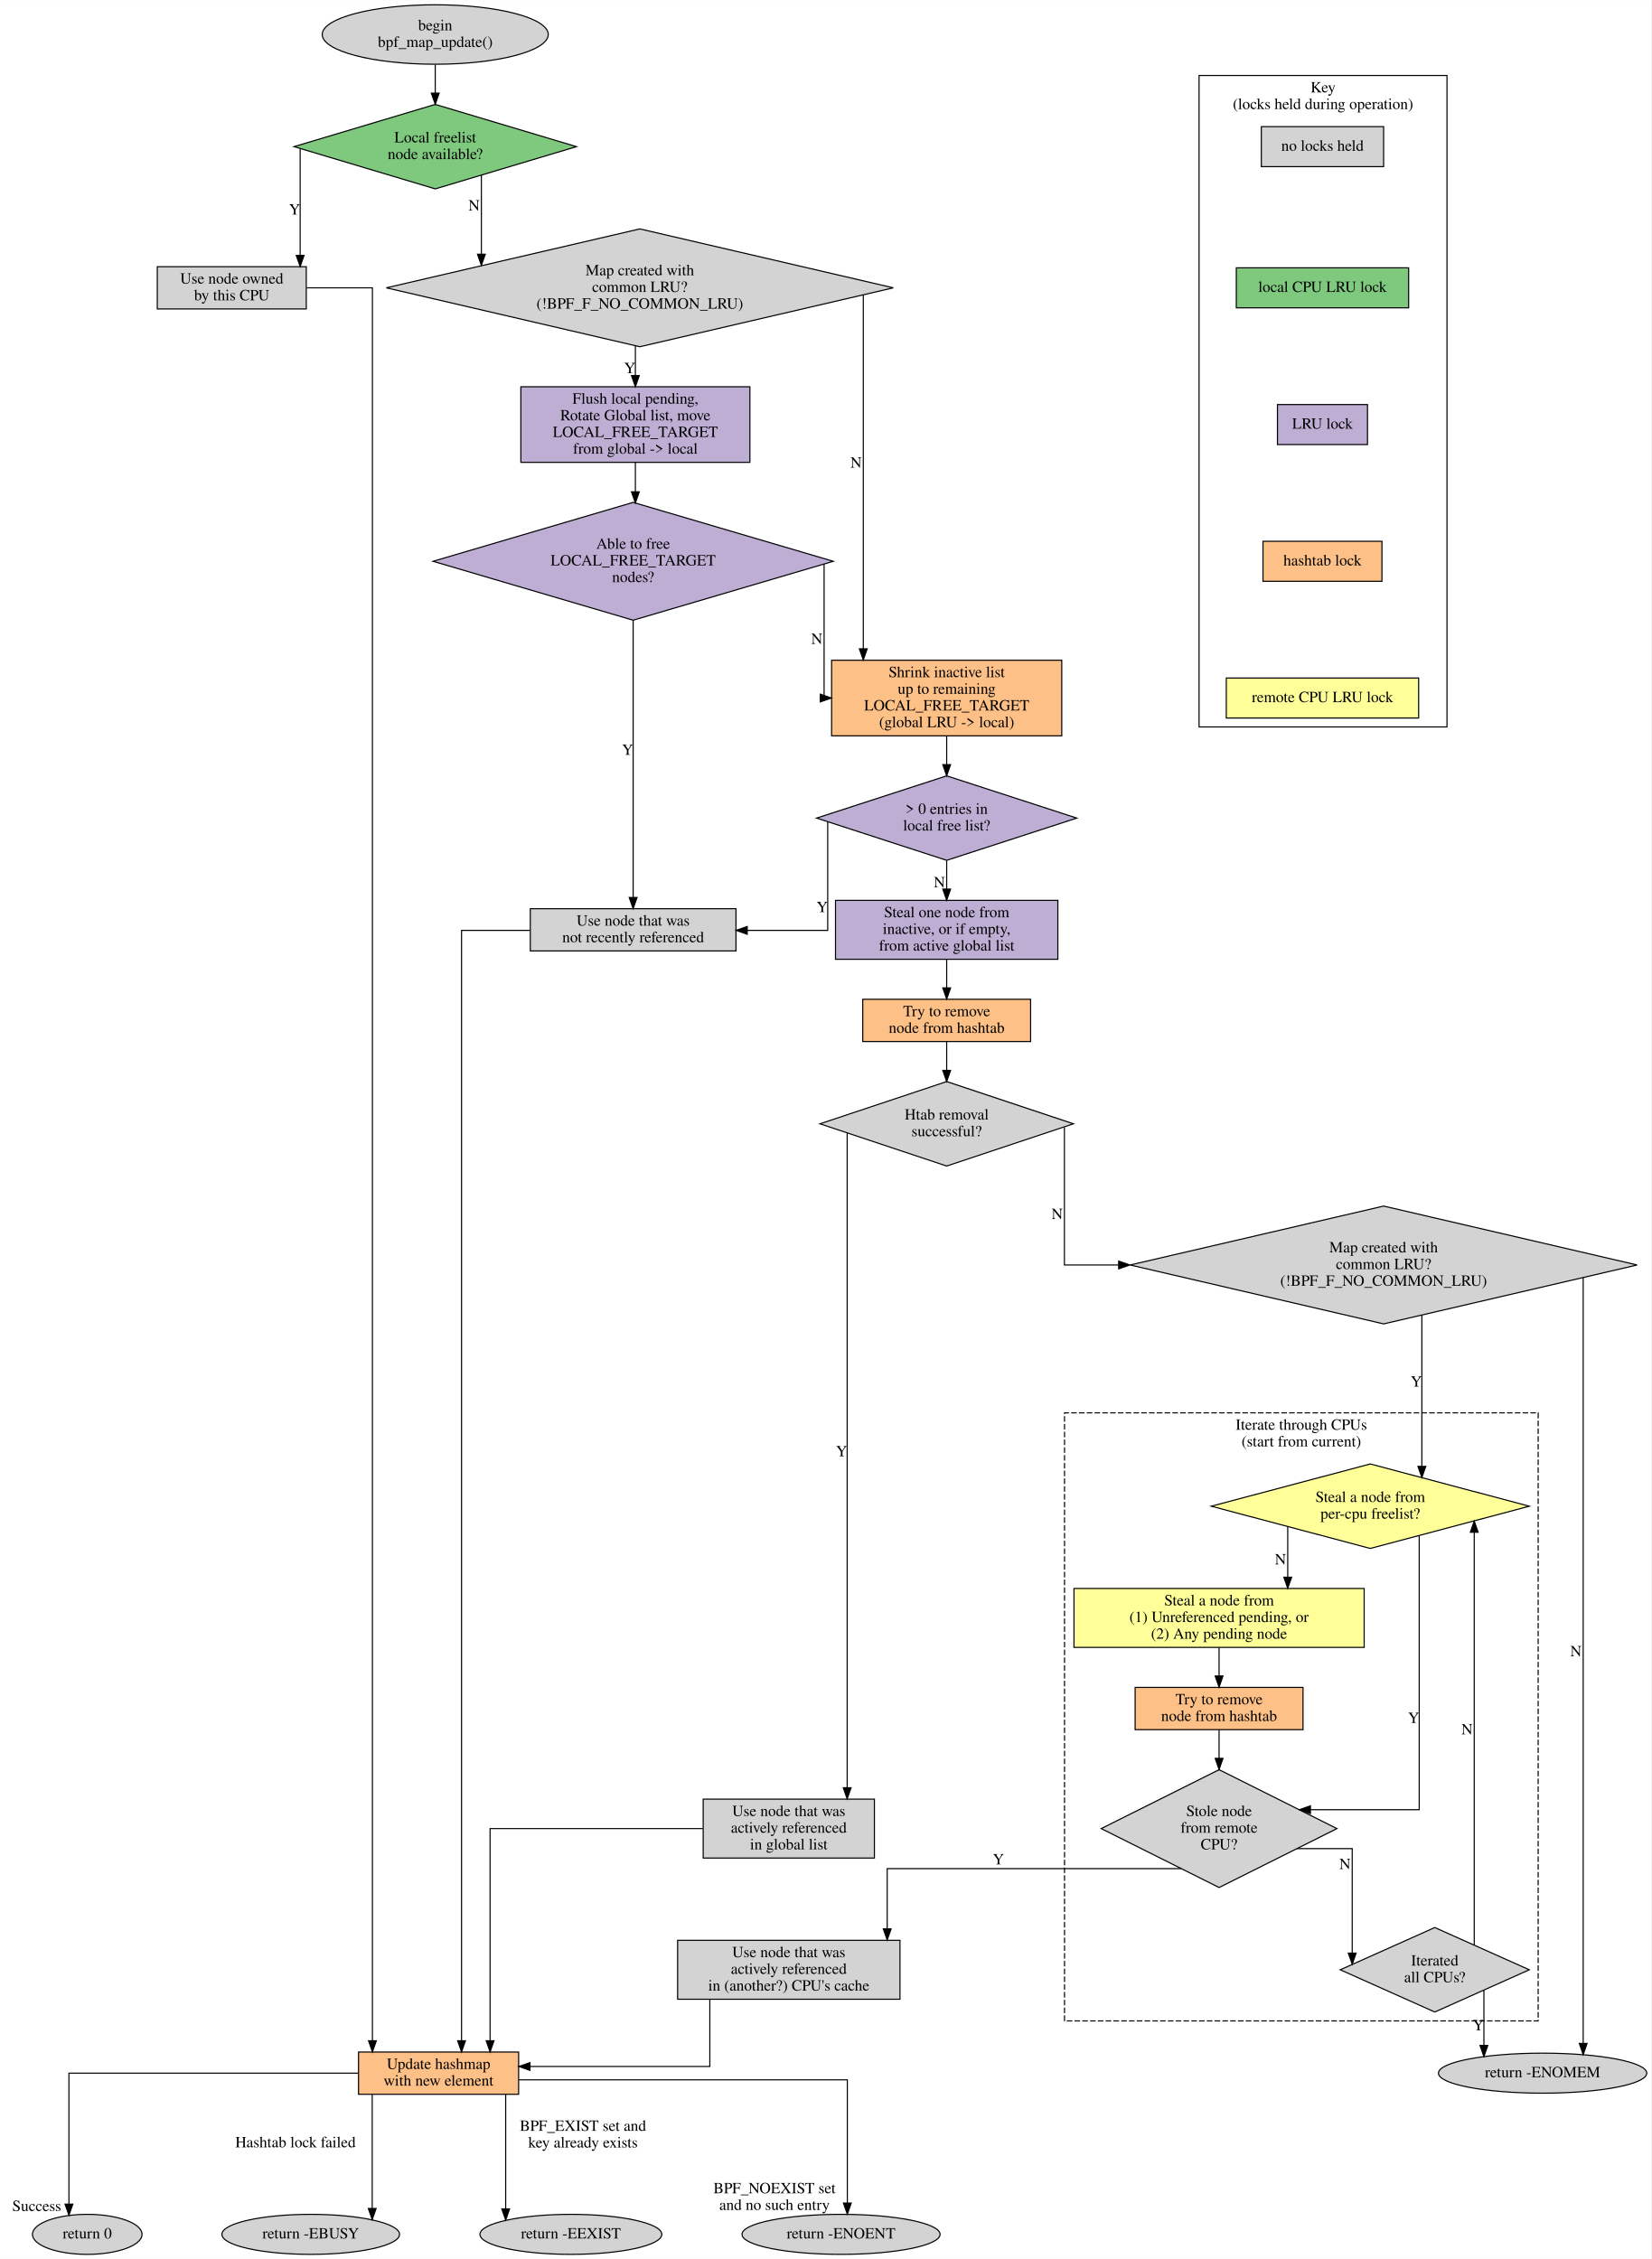
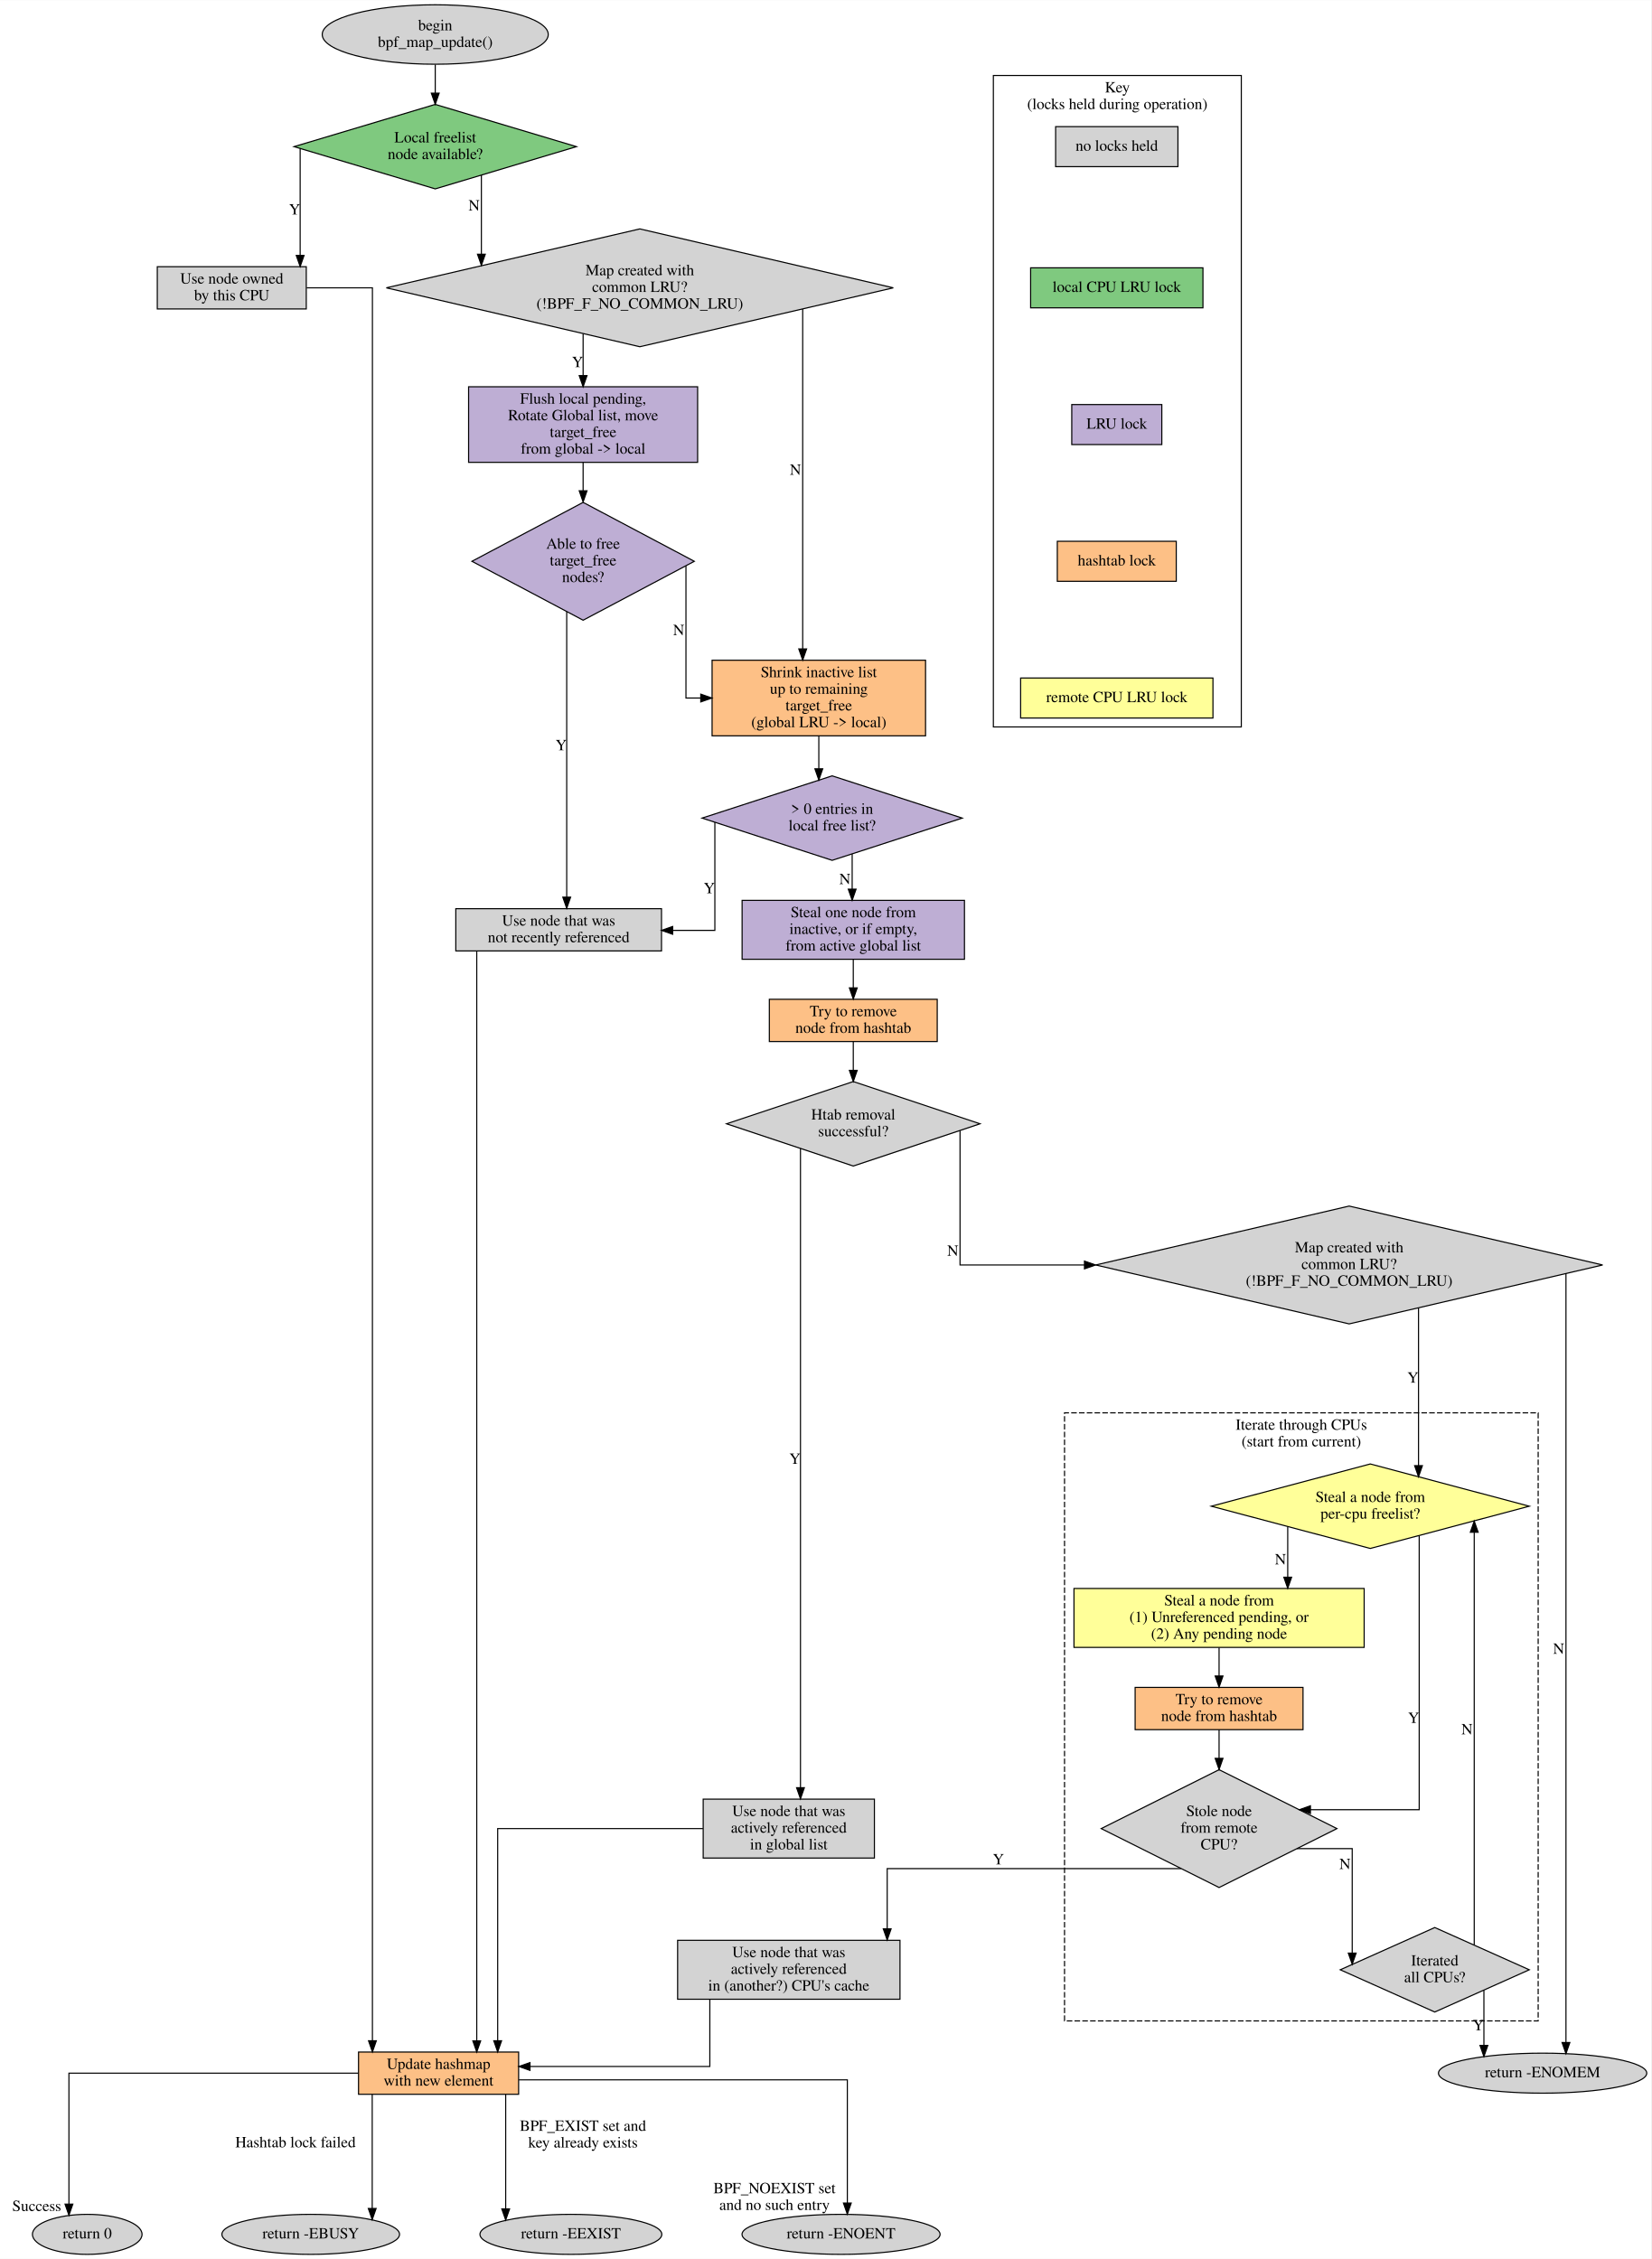
<svg xmlns="http://www.w3.org/2000/svg" width="1485pt" height="2032pt" viewBox="0.00 0.00 1485.06 2031.74">
  <g id="graph0" class="graph" transform="scale(1 1) rotate(0) translate(4 2027.74)">
    <polygon fill="white" stroke="transparent" points="-4,4 -4,-2027.74 1481.06,-2027.74 1481.06,4 -4,4" />
    <g id="clust1" class="cluster">
-       <polygon fill="none" stroke="black" points="1074.47,-1374 1074.47,-1960 1297.47,-1960 1297.47,-1374 1074.47,-1374" />
-       <text text-anchor="middle" x="1185.97" y="-1944.8" font-family="Times,serif" font-size="14.00">Key</text>
-       <text text-anchor="middle" x="1185.97" y="-1929.8" font-family="Times,serif" font-size="14.00">(locks held during operation)</text>
+       <polygon fill="none" stroke="black" points="889.47,-1374 889.47,-1960 1112.47,-1960 1112.47,-1374 889.47,-1374" />
+       <text text-anchor="middle" x="1000.97" y="-1944.8" font-family="Times,serif" font-size="14.00">Key</text>
+       <text text-anchor="middle" x="1000.97" y="-1929.8" font-family="Times,serif" font-size="14.00">(locks held during operation)</text>
    </g>
    <g id="clust2" class="cluster">
      <polygon fill="none" stroke="black" stroke-dasharray="5,2" points="953.47,-210 953.47,-757 1379.47,-757 1379.47,-210 953.47,-210" />
      <text text-anchor="middle" x="1166.47" y="-741.8" font-family="Times,serif" font-size="14.00">Iterate through CPUs</text>
      <text text-anchor="middle" x="1166.47" y="-726.8" font-family="Times,serif" font-size="14.00">(start from current)</text>
    </g>
    <g id="node1" class="node">
-       <polygon fill="#ffff99" stroke="black" points="1271.97,-1418 1098.97,-1418 1098.97,-1382 1271.97,-1382 1271.97,-1418" />
-       <text text-anchor="middle" x="1185.47" y="-1396.3" font-family="Times,serif" font-size="14.00">remote CPU LRU lock</text>
+       <polygon fill="#ffff99" stroke="black" points="1086.97,-1418 913.97,-1418 913.97,-1382 1086.97,-1382 1086.97,-1418" />
+       <text text-anchor="middle" x="1000.47" y="-1396.3" font-family="Times,serif" font-size="14.00">remote CPU LRU lock</text>
    </g>
    <g id="node13" class="node">
-       <polygon fill="#beaed4" stroke="black" points="847.47,-1330 730.47,-1292 847.47,-1254 964.47,-1292 847.47,-1330" />
-       <text text-anchor="middle" x="847.47" y="-1295.8" font-family="Times,serif" font-size="14.00">&gt; 0 entries in</text>
-       <text text-anchor="middle" x="847.47" y="-1280.8" font-family="Times,serif" font-size="14.00">local free list?</text>
+       <polygon fill="#beaed4" stroke="black" points="744.47,-1330 627.47,-1292 744.47,-1254 861.47,-1292 744.47,-1330" />
+       <text text-anchor="middle" x="744.47" y="-1295.8" font-family="Times,serif" font-size="14.00">&gt; 0 entries in</text>
+       <text text-anchor="middle" x="744.47" y="-1280.8" font-family="Times,serif" font-size="14.00">local free list?</text>
    </g>
    <g id="node18" class="node">
      <polygon fill="#ffff99" stroke="black" points="1228.47,-711 1085.47,-673 1228.47,-635 1371.47,-673 1228.47,-711" />
      <text text-anchor="middle" x="1228.47" y="-676.8" font-family="Times,serif" font-size="14.00">Steal a node from</text>
      <text text-anchor="middle" x="1228.47" y="-661.8" font-family="Times,serif" font-size="14.00">per-cpu freelist?</text>
    </g>
    <g id="node2" class="node">
-       <polygon fill="#fdc086" stroke="black" points="1238.97,-1541 1131.97,-1541 1131.97,-1505 1238.97,-1505 1238.97,-1541" />
-       <text text-anchor="middle" x="1185.47" y="-1519.3" font-family="Times,serif" font-size="14.00">hashtab lock</text>
+       <polygon fill="#fdc086" stroke="black" points="1053.97,-1541 946.97,-1541 946.97,-1505 1053.97,-1505 1053.97,-1541" />
+       <text text-anchor="middle" x="1000.47" y="-1519.3" font-family="Times,serif" font-size="14.00">hashtab lock</text>
    </g>
    <g id="node3" class="node">
-       <polygon fill="#beaed4" stroke="black" points="1225.97,-1664 1144.97,-1664 1144.97,-1628 1225.97,-1628 1225.97,-1664" />
-       <text text-anchor="middle" x="1185.47" y="-1642.3" font-family="Times,serif" font-size="14.00">LRU lock</text>
+       <polygon fill="#beaed4" stroke="black" points="1040.97,-1664 959.97,-1664 959.97,-1628 1040.97,-1628 1040.97,-1664" />
+       <text text-anchor="middle" x="1000.47" y="-1642.3" font-family="Times,serif" font-size="14.00">LRU lock</text>
    </g>
    <g id="node4" class="node">
-       <polygon fill="#7fc97f" stroke="black" points="1262.97,-1787 1107.97,-1787 1107.97,-1751 1262.97,-1751 1262.97,-1787" />
-       <text text-anchor="middle" x="1185.47" y="-1765.3" font-family="Times,serif" font-size="14.00">local CPU LRU lock</text>
+       <polygon fill="#7fc97f" stroke="black" points="1077.97,-1787 922.97,-1787 922.97,-1751 1077.97,-1751 1077.97,-1787" />
+       <text text-anchor="middle" x="1000.47" y="-1765.3" font-family="Times,serif" font-size="14.00">local CPU LRU lock</text>
    </g>
    <g id="node5" class="node">
-       <polygon fill="lightgrey" stroke="black" points="1240.47,-1914 1130.47,-1914 1130.47,-1878 1240.47,-1878 1240.47,-1914" />
-       <text text-anchor="middle" x="1185.47" y="-1892.3" font-family="Times,serif" font-size="14.00">no locks held</text>
+       <polygon fill="lightgrey" stroke="black" points="1055.47,-1914 945.47,-1914 945.47,-1878 1055.47,-1878 1055.47,-1914" />
+       <text text-anchor="middle" x="1000.47" y="-1892.3" font-family="Times,serif" font-size="14.00">no locks held</text>
    </g>
    <g id="node6" class="node">
      <ellipse fill="lightgrey" stroke="black" cx="387.47" cy="-1996.87" rx="101.65" ry="26.74" />
      <text text-anchor="middle" x="387.47" y="-2000.67" font-family="Times,serif" font-size="14.00">begin</text>
      <text text-anchor="middle" x="387.47" y="-1985.67" font-family="Times,serif" font-size="14.00">bpf_map_update()</text>
    </g>
    <g id="node7" class="node">
      <polygon fill="#7fc97f" stroke="black" points="387.47,-1934 260.47,-1896 387.47,-1858 514.47,-1896 387.47,-1934" />
      <text text-anchor="middle" x="387.47" y="-1899.8" font-family="Times,serif" font-size="14.00">Local freelist</text>
      <text text-anchor="middle" x="387.47" y="-1884.8" font-family="Times,serif" font-size="14.00">node available?</text>
    </g>
    <g id="edge1" class="edge">
      <path fill="none" stroke="black" d="M387.47,-1969.84C387.47,-1969.84 387.47,-1944.1 387.47,-1944.1" />
      <polygon fill="black" stroke="black" points="390.97,-1944.1 387.47,-1934.1 383.97,-1944.1 390.97,-1944.1" />
    </g>
    <g id="node8" class="node">
      <polygon fill="lightgrey" stroke="black" points="271.47,-1788 137.47,-1788 137.47,-1750 271.47,-1750 271.47,-1788" />
      <text text-anchor="middle" x="204.47" y="-1772.8" font-family="Times,serif" font-size="14.00">Use node owned</text>
      <text text-anchor="middle" x="204.47" y="-1757.8" font-family="Times,serif" font-size="14.00">by this CPU</text>
    </g>
    <g id="edge2" class="edge">
      <path fill="none" stroke="black" d="M265.97,-1894.2C265.97,-1894.2 265.97,-1798.15 265.97,-1798.15" />
      <polygon fill="black" stroke="black" points="269.47,-1798.15 265.97,-1788.15 262.47,-1798.15 269.47,-1798.15" />
      <text text-anchor="middle" x="260.97" y="-1834.98" font-family="Times,serif" font-size="14.00">Y</text>
    </g>
    <g id="node9" class="node">
      <polygon fill="lightgrey" stroke="black" points="571.47,-1822 343.47,-1769 571.47,-1716 799.47,-1769 571.47,-1822" />
      <text text-anchor="middle" x="571.47" y="-1780.3" font-family="Times,serif" font-size="14.00">Map created with</text>
      <text text-anchor="middle" x="571.47" y="-1765.3" font-family="Times,serif" font-size="14.00">common LRU?</text>
      <text text-anchor="middle" x="571.47" y="-1750.3" font-family="Times,serif" font-size="14.00">(!BPF_F_NO_COMMON_LRU)</text>
    </g>
    <g id="edge3" class="edge">
      <path fill="none" stroke="black" d="M428.97,-1870.3C428.97,-1870.3 428.97,-1799.23 428.97,-1799.23" />
      <polygon fill="black" stroke="black" points="432.47,-1799.23 428.97,-1789.23 425.47,-1799.23 432.47,-1799.23" />
      <text text-anchor="middle" x="422.47" y="-1838.57" font-family="Times,serif" font-size="14.00">N</text>
    </g>
    <g id="node27" class="node">
      <polygon fill="#fdc086" stroke="black" points="462.47,-182 318.47,-182 318.47,-144 462.47,-144 462.47,-182" />
      <text text-anchor="middle" x="390.47" y="-166.8" font-family="Times,serif" font-size="14.00">Update hashmap</text>
      <text text-anchor="middle" x="390.47" y="-151.8" font-family="Times,serif" font-size="14.00">with new element</text>
    </g>
    <g id="edge27" class="edge">
      <path fill="none" stroke="black" d="M271.79,-1769C302,-1769 330.97,-1769 330.97,-1769 330.97,-1769 330.97,-192.15 330.97,-192.15" />
      <polygon fill="black" stroke="black" points="334.47,-192.15 330.97,-182.15 327.47,-192.15 334.47,-192.15" />
    </g>
    <g id="node10" class="node">
-       <polygon fill="#beaed4" stroke="black" points="670.47,-1680 464.47,-1680 464.47,-1612 670.47,-1612 670.47,-1680" />
-       <text text-anchor="middle" x="567.47" y="-1664.8" font-family="Times,serif" font-size="14.00">Flush local pending,</text>
-       <text text-anchor="middle" x="567.47" y="-1649.8" font-family="Times,serif" font-size="14.00">    Rotate Global list, move</text>
-       <text text-anchor="middle" x="567.47" y="-1634.8" font-family="Times,serif" font-size="14.00">    LOCAL_FREE_TARGET</text>
-       <text text-anchor="middle" x="567.47" y="-1619.8" font-family="Times,serif" font-size="14.00">    from global -&gt; local</text>
+       <polygon fill="#beaed4" stroke="black" points="623.47,-1680 417.47,-1680 417.47,-1612 623.47,-1612 623.47,-1680" />
+       <text text-anchor="middle" x="520.47" y="-1664.8" font-family="Times,serif" font-size="14.00">Flush local pending,</text>
+       <text text-anchor="middle" x="520.47" y="-1649.8" font-family="Times,serif" font-size="14.00">    Rotate Global list, move</text>
+       <text text-anchor="middle" x="520.47" y="-1634.8" font-family="Times,serif" font-size="14.00">    target_free</text>
+       <text text-anchor="middle" x="520.47" y="-1619.8" font-family="Times,serif" font-size="14.00">    from global -&gt; local</text>
    </g>
    <g id="edge4" class="edge">
-       <path fill="none" stroke="black" d="M567.47,-1716.84C567.47,-1716.84 567.47,-1690.05 567.47,-1690.05" />
-       <polygon fill="black" stroke="black" points="570.97,-1690.05 567.47,-1680.05 563.97,-1690.05 570.97,-1690.05" />
-       <text text-anchor="middle" x="562.47" y="-1692.24" font-family="Times,serif" font-size="14.00">Y</text>
+       <path fill="none" stroke="black" d="M520.47,-1727.7C520.47,-1727.7 520.47,-1690.03 520.47,-1690.03" />
+       <polygon fill="black" stroke="black" points="523.97,-1690.03 520.47,-1680.03 516.97,-1690.03 523.97,-1690.03" />
+       <text text-anchor="middle" x="515.47" y="-1697.66" font-family="Times,serif" font-size="14.00">Y</text>
    </g>
    <g id="node12" class="node">
-       <polygon fill="#fdc086" stroke="black" points="950.97,-1434 743.97,-1434 743.97,-1366 950.97,-1366 950.97,-1434" />
-       <text text-anchor="middle" x="847.47" y="-1418.8" font-family="Times,serif" font-size="14.00">Shrink inactive list</text>
-       <text text-anchor="middle" x="847.47" y="-1403.8" font-family="Times,serif" font-size="14.00">      up to remaining</text>
-       <text text-anchor="middle" x="847.47" y="-1388.8" font-family="Times,serif" font-size="14.00">      LOCAL_FREE_TARGET</text>
-       <text text-anchor="middle" x="847.47" y="-1373.8" font-family="Times,serif" font-size="14.00">      (global LRU -&gt; local)</text>
+       <polygon fill="#fdc086" stroke="black" points="828.47,-1434 636.47,-1434 636.47,-1366 828.47,-1366 828.47,-1434" />
+       <text text-anchor="middle" x="732.47" y="-1418.8" font-family="Times,serif" font-size="14.00">Shrink inactive list</text>
+       <text text-anchor="middle" x="732.47" y="-1403.8" font-family="Times,serif" font-size="14.00">      up to remaining</text>
+       <text text-anchor="middle" x="732.47" y="-1388.8" font-family="Times,serif" font-size="14.00">      target_free</text>
+       <text text-anchor="middle" x="732.47" y="-1373.8" font-family="Times,serif" font-size="14.00">      (global LRU -&gt; local)</text>
    </g>
    <g id="edge5" class="edge">
-       <path fill="none" stroke="black" d="M772.47,-1762.6C772.47,-1762.6 772.47,-1444.27 772.47,-1444.27" />
-       <polygon fill="black" stroke="black" points="775.97,-1444.27 772.47,-1434.27 768.97,-1444.27 775.97,-1444.27" />
-       <text text-anchor="middle" x="765.97" y="-1607.24" font-family="Times,serif" font-size="14.00">N</text>
+       <path fill="none" stroke="black" d="M717.97,-1749.94C717.97,-1749.94 717.97,-1444.15 717.97,-1444.15" />
+       <polygon fill="black" stroke="black" points="721.47,-1444.15 717.97,-1434.15 714.47,-1444.15 721.47,-1444.15" />
+       <text text-anchor="middle" x="711.47" y="-1600.84" font-family="Times,serif" font-size="14.00">N</text>
    </g>
    <g id="node11" class="node">
-       <polygon fill="#beaed4" stroke="black" points="565.47,-1576 385.47,-1523 565.47,-1470 745.47,-1523 565.47,-1576" />
-       <text text-anchor="middle" x="565.47" y="-1534.3" font-family="Times,serif" font-size="14.00">Able to free</text>
-       <text text-anchor="middle" x="565.47" y="-1519.3" font-family="Times,serif" font-size="14.00">LOCAL_FREE_TARGET</text>
-       <text text-anchor="middle" x="565.47" y="-1504.3" font-family="Times,serif" font-size="14.00">nodes?</text>
+       <polygon fill="#beaed4" stroke="black" points="520.47,-1576 420.47,-1523 520.47,-1470 620.47,-1523 520.47,-1576" />
+       <text text-anchor="middle" x="520.47" y="-1534.3" font-family="Times,serif" font-size="14.00">Able to free</text>
+       <text text-anchor="middle" x="520.47" y="-1519.3" font-family="Times,serif" font-size="14.00">target_free</text>
+       <text text-anchor="middle" x="520.47" y="-1504.3" font-family="Times,serif" font-size="14.00">nodes?</text>
    </g>
    <g id="edge6" class="edge">
-       <path fill="none" stroke="black" d="M567.47,-1611.74C567.47,-1611.74 567.47,-1585.49 567.47,-1585.49" />
-       <polygon fill="black" stroke="black" points="570.97,-1585.49 567.47,-1575.49 563.97,-1585.49 570.97,-1585.49" />
+       <path fill="none" stroke="black" d="M520.47,-1611.74C520.47,-1611.74 520.47,-1586.43 520.47,-1586.43" />
+       <polygon fill="black" stroke="black" points="523.97,-1586.43 520.47,-1576.43 516.97,-1586.43 523.97,-1586.43" />
    </g>
    <g id="edge8" class="edge">
-       <path fill="none" stroke="black" d="M737.22,-1520.43C737.22,-1502.77 737.22,-1400 737.22,-1400 737.22,-1400 737.87,-1400 737.87,-1400" />
-       <polygon fill="black" stroke="black" points="733.78,-1403.5 743.78,-1400 733.78,-1396.5 733.78,-1403.5" />
-       <text text-anchor="middle" x="730.72" y="-1448.69" font-family="Times,serif" font-size="14.00">N</text>
+       <path fill="none" stroke="black" d="M612.97,-1518.91C612.97,-1497.57 612.97,-1400 612.97,-1400 612.97,-1400 626.29,-1400 626.29,-1400" />
+       <polygon fill="black" stroke="black" points="626.29,-1403.5 636.29,-1400 626.29,-1396.5 626.29,-1403.5" />
+       <text text-anchor="middle" x="606.47" y="-1456.59" font-family="Times,serif" font-size="14.00">N</text>
    </g>
    <g id="node23" class="node">
-       <polygon fill="lightgrey" stroke="black" points="657.97,-1210.5 472.97,-1210.5 472.97,-1172.5 657.97,-1172.5 657.97,-1210.5" />
-       <text text-anchor="middle" x="565.47" y="-1195.3" font-family="Times,serif" font-size="14.00">Use node that was</text>
-       <text text-anchor="middle" x="565.47" y="-1180.3" font-family="Times,serif" font-size="14.00">not recently referenced</text>
+       <polygon fill="lightgrey" stroke="black" points="590.97,-1210.5 405.97,-1210.5 405.97,-1172.5 590.97,-1172.5 590.97,-1210.5" />
+       <text text-anchor="middle" x="498.47" y="-1195.3" font-family="Times,serif" font-size="14.00">Use node that was</text>
+       <text text-anchor="middle" x="498.47" y="-1180.3" font-family="Times,serif" font-size="14.00">not recently referenced</text>
    </g>
    <g id="edge7" class="edge">
-       <path fill="none" stroke="black" d="M565.47,-1469.74C565.47,-1469.74 565.47,-1220.57 565.47,-1220.57" />
-       <polygon fill="black" stroke="black" points="568.97,-1220.57 565.47,-1210.57 561.97,-1220.57 568.97,-1220.57" />
-       <text text-anchor="middle" x="560.47" y="-1348.95" font-family="Times,serif" font-size="14.00">Y</text>
+       <path fill="none" stroke="black" d="M505.72,-1477.6C505.72,-1477.6 505.72,-1220.86 505.72,-1220.86" />
+       <polygon fill="black" stroke="black" points="509.22,-1220.86 505.72,-1210.86 502.22,-1220.86 509.22,-1220.86" />
+       <text text-anchor="middle" x="500.72" y="-1353.03" font-family="Times,serif" font-size="14.00">Y</text>
    </g>
    <g id="edge9" class="edge">
-       <path fill="none" stroke="black" d="M847.47,-1365.83C847.47,-1365.83 847.47,-1340.08 847.47,-1340.08" />
-       <polygon fill="black" stroke="black" points="850.97,-1340.08 847.47,-1330.08 843.97,-1340.08 850.97,-1340.08" />
+       <path fill="none" stroke="black" d="M732.47,-1365.83C732.47,-1365.83 732.47,-1336.32 732.47,-1336.32" />
+       <polygon fill="black" stroke="black" points="735.97,-1336.32 732.47,-1326.32 728.97,-1336.32 735.97,-1336.32" />
    </g>
    <g id="node14" class="node">
-       <polygon fill="#beaed4" stroke="black" points="947.47,-1218 747.47,-1218 747.47,-1165 947.47,-1165 947.47,-1218" />
-       <text text-anchor="middle" x="847.47" y="-1202.8" font-family="Times,serif" font-size="14.00">Steal one node from</text>
-       <text text-anchor="middle" x="847.47" y="-1187.8" font-family="Times,serif" font-size="14.00">      inactive, or if empty,</text>
-       <text text-anchor="middle" x="847.47" y="-1172.8" font-family="Times,serif" font-size="14.00">      from active global list</text>
+       <polygon fill="#beaed4" stroke="black" points="863.47,-1218 663.47,-1218 663.47,-1165 863.47,-1165 863.47,-1218" />
+       <text text-anchor="middle" x="763.47" y="-1202.8" font-family="Times,serif" font-size="14.00">Steal one node from</text>
+       <text text-anchor="middle" x="763.47" y="-1187.8" font-family="Times,serif" font-size="14.00">      inactive, or if empty,</text>
+       <text text-anchor="middle" x="763.47" y="-1172.8" font-family="Times,serif" font-size="14.00">      from active global list</text>
    </g>
    <g id="edge11" class="edge">
-       <path fill="none" stroke="black" d="M847.47,-1253.72C847.47,-1253.72 847.47,-1228.13 847.47,-1228.13" />
-       <polygon fill="black" stroke="black" points="850.97,-1228.13 847.47,-1218.13 843.97,-1228.13 850.97,-1228.13" />
-       <text text-anchor="middle" x="840.97" y="-1229.73" font-family="Times,serif" font-size="14.00">N</text>
+       <path fill="none" stroke="black" d="M762.47,-1259.65C762.47,-1259.65 762.47,-1228.08 762.47,-1228.08" />
+       <polygon fill="black" stroke="black" points="765.97,-1228.08 762.47,-1218.08 758.97,-1228.08 765.97,-1228.08" />
+       <text text-anchor="middle" x="755.97" y="-1232.66" font-family="Times,serif" font-size="14.00">N</text>
    </g>
    <g id="edge10" class="edge">
-       <path fill="none" stroke="black" d="M740.47,-1288.64C740.47,-1271.11 740.47,-1191 740.47,-1191 740.47,-1191 668.09,-1191 668.09,-1191" />
-       <polygon fill="black" stroke="black" points="668.09,-1187.5 658.09,-1191 668.09,-1194.5 668.09,-1187.5" />
-       <text text-anchor="middle" x="735.47" y="-1207.43" font-family="Times,serif" font-size="14.00">Y</text>
+       <path fill="none" stroke="black" d="M638.97,-1288.16C638.97,-1269.72 638.97,-1191 638.97,-1191 638.97,-1191 601.01,-1191 601.01,-1191" />
+       <polygon fill="black" stroke="black" points="601.01,-1187.5 591.01,-1191 601.01,-1194.5 601.01,-1187.5" />
+       <text text-anchor="middle" x="633.97" y="-1224.4" font-family="Times,serif" font-size="14.00">Y</text>
    </g>
    <g id="node15" class="node">
-       <polygon fill="#fdc086" stroke="black" points="922.97,-1129 771.97,-1129 771.97,-1091 922.97,-1091 922.97,-1129" />
-       <text text-anchor="middle" x="847.47" y="-1113.8" font-family="Times,serif" font-size="14.00">Try to remove</text>
-       <text text-anchor="middle" x="847.47" y="-1098.8" font-family="Times,serif" font-size="14.00">node from hashtab</text>
+       <polygon fill="#fdc086" stroke="black" points="838.97,-1129 687.97,-1129 687.97,-1091 838.97,-1091 838.97,-1129" />
+       <text text-anchor="middle" x="763.47" y="-1113.8" font-family="Times,serif" font-size="14.00">Try to remove</text>
+       <text text-anchor="middle" x="763.47" y="-1098.8" font-family="Times,serif" font-size="14.00">node from hashtab</text>
    </g>
    <g id="edge12" class="edge">
-       <path fill="none" stroke="black" d="M847.47,-1164.81C847.47,-1164.81 847.47,-1139.25 847.47,-1139.25" />
-       <polygon fill="black" stroke="black" points="850.97,-1139.25 847.47,-1129.25 843.97,-1139.25 850.97,-1139.25" />
+       <path fill="none" stroke="black" d="M763.47,-1164.81C763.47,-1164.81 763.47,-1139.25 763.47,-1139.25" />
+       <polygon fill="black" stroke="black" points="766.97,-1139.25 763.47,-1129.25 759.97,-1139.25 766.97,-1139.25" />
    </g>
    <g id="node16" class="node">
-       <polygon fill="lightgrey" stroke="black" points="847.47,-1055 733.47,-1017 847.47,-979 961.47,-1017 847.47,-1055" />
-       <text text-anchor="middle" x="847.47" y="-1020.8" font-family="Times,serif" font-size="14.00">Htab removal</text>
-       <text text-anchor="middle" x="847.47" y="-1005.8" font-family="Times,serif" font-size="14.00">successful?</text>
+       <polygon fill="lightgrey" stroke="black" points="763.47,-1055 649.47,-1017 763.47,-979 877.47,-1017 763.47,-1055" />
+       <text text-anchor="middle" x="763.47" y="-1020.8" font-family="Times,serif" font-size="14.00">Htab removal</text>
+       <text text-anchor="middle" x="763.47" y="-1005.8" font-family="Times,serif" font-size="14.00">successful?</text>
    </g>
    <g id="edge13" class="edge">
-       <path fill="none" stroke="black" d="M847.47,-1090.73C847.47,-1090.73 847.47,-1065.05 847.47,-1065.05" />
-       <polygon fill="black" stroke="black" points="850.97,-1065.05 847.47,-1055.05 843.97,-1065.05 850.97,-1065.05" />
+       <path fill="none" stroke="black" d="M763.47,-1090.73C763.47,-1090.73 763.47,-1065.05 763.47,-1065.05" />
+       <polygon fill="black" stroke="black" points="766.97,-1065.05 763.47,-1055.05 759.97,-1065.05 766.97,-1065.05" />
    </g>
    <g id="node17" class="node">
-       <polygon fill="lightgrey" stroke="black" points="1240.47,-943 1012.47,-890 1240.47,-837 1468.47,-890 1240.47,-943" />
-       <text text-anchor="middle" x="1240.47" y="-901.3" font-family="Times,serif" font-size="14.00">Map created with</text>
-       <text text-anchor="middle" x="1240.47" y="-886.3" font-family="Times,serif" font-size="14.00">common LRU?</text>
-       <text text-anchor="middle" x="1240.47" y="-871.3" font-family="Times,serif" font-size="14.00">(!BPF_F_NO_COMMON_LRU)</text>
+       <polygon fill="lightgrey" stroke="black" points="1209.47,-943 981.47,-890 1209.47,-837 1437.47,-890 1209.47,-943" />
+       <text text-anchor="middle" x="1209.47" y="-901.3" font-family="Times,serif" font-size="14.00">Map created with</text>
+       <text text-anchor="middle" x="1209.47" y="-886.3" font-family="Times,serif" font-size="14.00">common LRU?</text>
+       <text text-anchor="middle" x="1209.47" y="-871.3" font-family="Times,serif" font-size="14.00">(!BPF_F_NO_COMMON_LRU)</text>
    </g>
    <g id="edge15" class="edge">
-       <path fill="none" stroke="black" d="M953.36,-1013.86C953.36,-994.3 953.36,-890 953.36,-890 953.36,-890 1002.16,-890 1002.16,-890" />
-       <polygon fill="black" stroke="black" points="1002.16,-893.5 1012.16,-890 1002.16,-886.5 1002.16,-893.5" />
-       <text text-anchor="middle" x="946.86" y="-931.33" font-family="Times,serif" font-size="14.00">N</text>
+       <path fill="none" stroke="black" d="M859.49,-1010.87C859.49,-985.51 859.49,-890 859.49,-890 859.49,-890 971.4,-890 971.4,-890" />
+       <polygon fill="black" stroke="black" points="971.4,-893.5 981.4,-890 971.4,-886.5 971.4,-893.5" />
+       <text text-anchor="middle" x="852.99" y="-898.28" font-family="Times,serif" font-size="14.00">N</text>
    </g>
    <g id="node24" class="node">
      <polygon fill="lightgrey" stroke="black" points="782.47,-409.5 628.47,-409.5 628.47,-356.5 782.47,-356.5 782.47,-409.5" />
      <text text-anchor="middle" x="705.47" y="-394.3" font-family="Times,serif" font-size="14.00">Use node that was</text>
      <text text-anchor="middle" x="705.47" y="-379.3" font-family="Times,serif" font-size="14.00">actively referenced</text>
      <text text-anchor="middle" x="705.47" y="-364.3" font-family="Times,serif" font-size="14.00">in global list</text>
    </g>
    <g id="edge14" class="edge">
-       <path fill="none" stroke="black" d="M757.97,-1008.52C757.97,-1008.52 757.97,-419.72 757.97,-419.72" />
-       <polygon fill="black" stroke="black" points="761.47,-419.72 757.97,-409.72 754.47,-419.72 761.47,-419.72" />
-       <text text-anchor="middle" x="752.97" y="-717.92" font-family="Times,serif" font-size="14.00">Y</text>
+       <path fill="none" stroke="black" d="M715.97,-994.81C715.97,-994.81 715.97,-419.81 715.97,-419.81" />
+       <polygon fill="black" stroke="black" points="719.47,-419.81 715.97,-409.81 712.47,-419.81 719.47,-419.81" />
+       <text text-anchor="middle" x="710.97" y="-711.11" font-family="Times,serif" font-size="14.00">Y</text>
    </g>
    <g id="edge16" class="edge">
-       <path fill="none" stroke="black" d="M1274.86,-844.77C1274.86,-844.77 1274.86,-708.81 1274.86,-708.81" />
-       <polygon fill="black" stroke="black" points="1278.36,-708.81 1274.86,-698.81 1271.36,-708.81 1278.36,-708.81" />
-       <text text-anchor="middle" x="1269.86" y="-780.59" font-family="Times,serif" font-size="14.00">Y</text>
+       <path fill="none" stroke="black" d="M1271.86,-851.2C1271.86,-851.2 1271.86,-709.5 1271.86,-709.5" />
+       <polygon fill="black" stroke="black" points="1275.36,-709.5 1271.86,-699.5 1268.36,-709.51 1275.36,-709.5" />
+       <text text-anchor="middle" x="1266.86" y="-784.15" font-family="Times,serif" font-size="14.00">Y</text>
    </g>
    <g id="node25" class="node">
      <ellipse fill="lightgrey" stroke="black" cx="1383.47" cy="-163" rx="93.68" ry="18" />
      <text text-anchor="middle" x="1383.47" y="-159.3" font-family="Times,serif" font-size="14.00">return -ENOMEM</text>
    </g>
    <g id="edge17" class="edge">
-       <path fill="none" stroke="black" d="M1419.97,-878.58C1419.97,-878.58 1419.97,-189.75 1419.97,-189.75" />
-       <polygon fill="black" stroke="black" points="1423.47,-189.75 1419.97,-179.75 1416.47,-189.75 1423.47,-189.75" />
-       <text text-anchor="middle" x="1413.47" y="-537.97" font-family="Times,serif" font-size="14.00">N</text>
+       <path fill="none" stroke="black" d="M1404.47,-882.33C1404.47,-882.33 1404.47,-190.57 1404.47,-190.57" />
+       <polygon fill="black" stroke="black" points="1407.97,-190.57 1404.47,-180.57 1400.97,-190.57 1407.97,-190.57" />
+       <text text-anchor="middle" x="1397.97" y="-540.25" font-family="Times,serif" font-size="14.00">N</text>
    </g>
    <g id="node19" class="node">
      <polygon fill="#ffff99" stroke="black" points="1222.97,-599 961.97,-599 961.97,-546 1222.97,-546 1222.97,-599" />
      <text text-anchor="middle" x="1092.47" y="-583.8" font-family="Times,serif" font-size="14.00">Steal a node from</text>
      <text text-anchor="middle" x="1092.47" y="-568.8" font-family="Times,serif" font-size="14.00">        (1) Unreferenced pending, or</text>
      <text text-anchor="middle" x="1092.47" y="-553.8" font-family="Times,serif" font-size="14.00">        (2) Any pending node</text>
    </g>
    <g id="edge19" class="edge">
      <path fill="none" stroke="black" d="M1154.22,-654.57C1154.22,-654.57 1154.22,-609.15 1154.22,-609.15" />
      <polygon fill="black" stroke="black" points="1157.72,-609.15 1154.22,-599.15 1150.72,-609.15 1157.72,-609.15" />
      <text text-anchor="middle" x="1147.72" y="-620.66" font-family="Times,serif" font-size="14.00">N</text>
    </g>
    <g id="node21" class="node">
      <polygon fill="lightgrey" stroke="black" points="1092.47,-436 986.47,-383 1092.47,-330 1198.47,-383 1092.47,-436" />
      <text text-anchor="middle" x="1092.47" y="-394.3" font-family="Times,serif" font-size="14.00">Stole node</text>
      <text text-anchor="middle" x="1092.47" y="-379.3" font-family="Times,serif" font-size="14.00">from remote</text>
      <text text-anchor="middle" x="1092.47" y="-364.3" font-family="Times,serif" font-size="14.00">CPU?</text>
    </g>
    <g id="edge18" class="edge">
      <path fill="none" stroke="black" d="M1272.47,-646.33C1272.47,-577.63 1272.47,-400 1272.47,-400 1272.47,-400 1174.64,-400 1174.64,-400" />
      <polygon fill="black" stroke="black" points="1174.64,-396.5 1164.64,-400 1174.64,-403.5 1174.64,-396.5" />
      <text text-anchor="middle" x="1267.47" y="-478.05" font-family="Times,serif" font-size="14.00">Y</text>
    </g>
    <g id="node20" class="node">
      <polygon fill="#fdc086" stroke="black" points="1167.97,-510 1016.97,-510 1016.97,-472 1167.97,-472 1167.97,-510" />
      <text text-anchor="middle" x="1092.47" y="-494.8" font-family="Times,serif" font-size="14.00">Try to remove</text>
      <text text-anchor="middle" x="1092.47" y="-479.8" font-family="Times,serif" font-size="14.00">node from hashtab</text>
    </g>
    <g id="edge20" class="edge">
      <path fill="none" stroke="black" d="M1092.47,-545.81C1092.47,-545.81 1092.47,-520.25 1092.47,-520.25" />
      <polygon fill="black" stroke="black" points="1095.97,-520.25 1092.47,-510.25 1088.97,-520.25 1095.97,-520.25" />
    </g>
    <g id="edge21" class="edge">
      <path fill="none" stroke="black" d="M1092.47,-471.94C1092.47,-471.94 1092.47,-446.18 1092.47,-446.18" />
      <polygon fill="black" stroke="black" points="1095.97,-446.18 1092.47,-436.18 1088.97,-446.18 1095.97,-446.18" />
    </g>
    <g id="node22" class="node">
      <polygon fill="lightgrey" stroke="black" points="1286.47,-294 1201.47,-256 1286.47,-218 1371.47,-256 1286.47,-294" />
      <text text-anchor="middle" x="1286.47" y="-259.8" font-family="Times,serif" font-size="14.00">Iterated</text>
      <text text-anchor="middle" x="1286.47" y="-244.8" font-family="Times,serif" font-size="14.00">all CPUs?</text>
    </g>
    <g id="edge23" class="edge">
      <path fill="none" stroke="black" d="M1162.47,-365C1188.68,-365 1212.22,-365 1212.22,-365 1212.22,-365 1212.22,-270.97 1212.22,-270.97" />
      <polygon fill="black" stroke="black" points="1215.72,-270.97 1212.22,-260.97 1208.72,-270.97 1215.72,-270.97" />
      <text text-anchor="middle" x="1205.72" y="-346.66" font-family="Times,serif" font-size="14.00">N</text>
    </g>
    <g id="node26" class="node">
      <polygon fill="lightgrey" stroke="black" points="805.47,-282.5 605.47,-282.5 605.47,-229.5 805.47,-229.5 805.47,-282.5" />
      <text text-anchor="middle" x="705.47" y="-267.3" font-family="Times,serif" font-size="14.00">Use node that was</text>
      <text text-anchor="middle" x="705.47" y="-252.3" font-family="Times,serif" font-size="14.00">actively referenced</text>
      <text text-anchor="middle" x="705.47" y="-237.3" font-family="Times,serif" font-size="14.00">in (another?) CPU's cache</text>
    </g>
    <g id="edge22" class="edge">
      <path fill="none" stroke="black" d="M1058.22,-347C979.82,-347 793.97,-347 793.97,-347 793.97,-347 793.97,-292.81 793.97,-292.81" />
      <polygon fill="black" stroke="black" points="797.47,-292.81 793.97,-282.81 790.47,-292.81 797.47,-292.81" />
      <text text-anchor="middle" x="894" y="-350.8" font-family="Times,serif" font-size="14.00">Y</text>
    </g>
    <g id="edge25" class="edge">
      <path fill="none" stroke="black" d="M1321.97,-278.42C1321.97,-278.42 1321.97,-649.6 1321.97,-649.6" />
      <polygon fill="black" stroke="black" points="1318.47,-649.6 1321.97,-659.6 1325.47,-649.6 1318.47,-649.6" />
      <text text-anchor="middle" x="1315.47" y="-467.81" font-family="Times,serif" font-size="14.00">N</text>
    </g>
    <g id="edge24" class="edge">
      <path fill="none" stroke="black" d="M1330.67,-237.63C1330.67,-237.63 1330.67,-187.96 1330.67,-187.96" />
      <polygon fill="black" stroke="black" points="1334.17,-187.96 1330.67,-177.96 1327.17,-187.96 1334.17,-187.96" />
      <text text-anchor="middle" x="1325.67" y="-201.59" font-family="Times,serif" font-size="14.00">Y</text>
    </g>
    <g id="edge28" class="edge">
-       <path fill="none" stroke="black" d="M472.57,-1191C439.89,-1191 411.13,-1191 411.13,-1191 411.13,-1191 411.13,-192.17 411.13,-192.17" />
-       <polygon fill="black" stroke="black" points="414.63,-192.17 411.13,-182.17 407.63,-192.17 414.63,-192.17" />
+       <path fill="none" stroke="black" d="M424.8,-1172.32C424.8,-1172.32 424.8,-192.04 424.8,-192.04" />
+       <polygon fill="black" stroke="black" points="428.3,-192.04 424.8,-182.04 421.3,-192.04 428.3,-192.04" />
    </g>
    <g id="edge29" class="edge">
-       <path fill="none" stroke="black" d="M628.12,-383C548.75,-383 436.8,-383 436.8,-383 436.8,-383 436.8,-192.14 436.8,-192.14" />
-       <polygon fill="black" stroke="black" points="440.3,-192.14 436.8,-182.14 433.3,-192.14 440.3,-192.14" />
+       <path fill="none" stroke="black" d="M628.32,-383C551.09,-383 443.63,-383 443.63,-383 443.63,-383 443.63,-192.14 443.63,-192.14" />
+       <polygon fill="black" stroke="black" points="447.13,-192.14 443.63,-182.14 440.13,-192.14 447.13,-192.14" />
    </g>
    <g id="edge26" class="edge">
      <path fill="none" stroke="black" d="M634.44,-229.42C634.44,-203.84 634.44,-169 634.44,-169 634.44,-169 472.68,-169 472.68,-169" />
      <polygon fill="black" stroke="black" points="472.68,-165.5 462.68,-169 472.68,-172.5 472.68,-165.5" />
    </g>
    <g id="node28" class="node">
      <ellipse fill="lightgrey" stroke="black" cx="74.47" cy="-18" rx="49.29" ry="18" />
      <text text-anchor="middle" x="74.47" y="-14.3" font-family="Times,serif" font-size="14.00">return 0</text>
    </g>
    <g id="edge30" class="edge">
      <path fill="none" stroke="black" d="M318.33,-163C220.54,-163 58,-163 58,-163 58,-163 58,-45.2 58,-45.2" />
      <polygon fill="black" stroke="black" points="61.5,-45.2 58,-35.2 54.5,-45.2 61.5,-45.2" />
      <text text-anchor="middle" x="29" y="-39" font-family="Times,serif" font-size="14.00">Success</text>
    </g>
    <g id="node29" class="node">
      <ellipse fill="lightgrey" stroke="black" cx="275.47" cy="-18" rx="79.89" ry="18" />
      <text text-anchor="middle" x="275.47" y="-14.3" font-family="Times,serif" font-size="14.00">return -EBUSY</text>
    </g>
    <g id="edge31" class="edge">
      <path fill="none" stroke="black" d="M330.78,-143.75C330.78,-143.75 330.78,-41.29 330.78,-41.29" />
      <polygon fill="black" stroke="black" points="334.28,-41.29 330.78,-31.29 327.28,-41.29 334.28,-41.29" />
      <text text-anchor="middle" x="261.78" y="-96.32" font-family="Times,serif" font-size="14.00">Hashtab lock failed</text>
    </g>
    <g id="node30" class="node">
      <ellipse fill="lightgrey" stroke="black" cx="509.47" cy="-18" rx="81.79" ry="18" />
      <text text-anchor="middle" x="509.47" y="-14.3" font-family="Times,serif" font-size="14.00">return -EEXIST</text>
    </g>
    <g id="edge32" class="edge">
      <path fill="none" stroke="black" d="M450.83,-143.75C450.83,-143.75 450.83,-40.9 450.83,-40.9" />
      <polygon fill="black" stroke="black" points="454.33,-40.9 450.83,-30.9 447.33,-40.9 454.33,-40.9" />
      <text text-anchor="middle" x="520.33" y="-111.12" font-family="Times,serif" font-size="14.00">BPF_EXIST set and</text>
      <text text-anchor="middle" x="520.33" y="-96.12" font-family="Times,serif" font-size="14.00">key already exists</text>
    </g>
    <g id="node31" class="node">
      <ellipse fill="lightgrey" stroke="black" cx="752.47" cy="-18" rx="89.08" ry="18" />
      <text text-anchor="middle" x="752.47" y="-14.3" font-family="Times,serif" font-size="14.00">return -ENOENT</text>
    </g>
    <g id="edge33" class="edge">
      <path fill="none" stroke="black" d="M462.66,-157C569.73,-157 758.12,-157 758.12,-157 758.12,-157 758.12,-46.17 758.12,-46.17" />
      <polygon fill="black" stroke="black" points="761.62,-46.17 758.12,-36.17 754.62,-46.17 761.62,-46.17" />
      <text text-anchor="middle" x="692.62" y="-54.97" font-family="Times,serif" font-size="14.00">BPF_NOEXIST set</text>
      <text text-anchor="middle" x="692.62" y="-39.97" font-family="Times,serif" font-size="14.00">and no such entry</text>
    </g>
  </g>
</svg>
